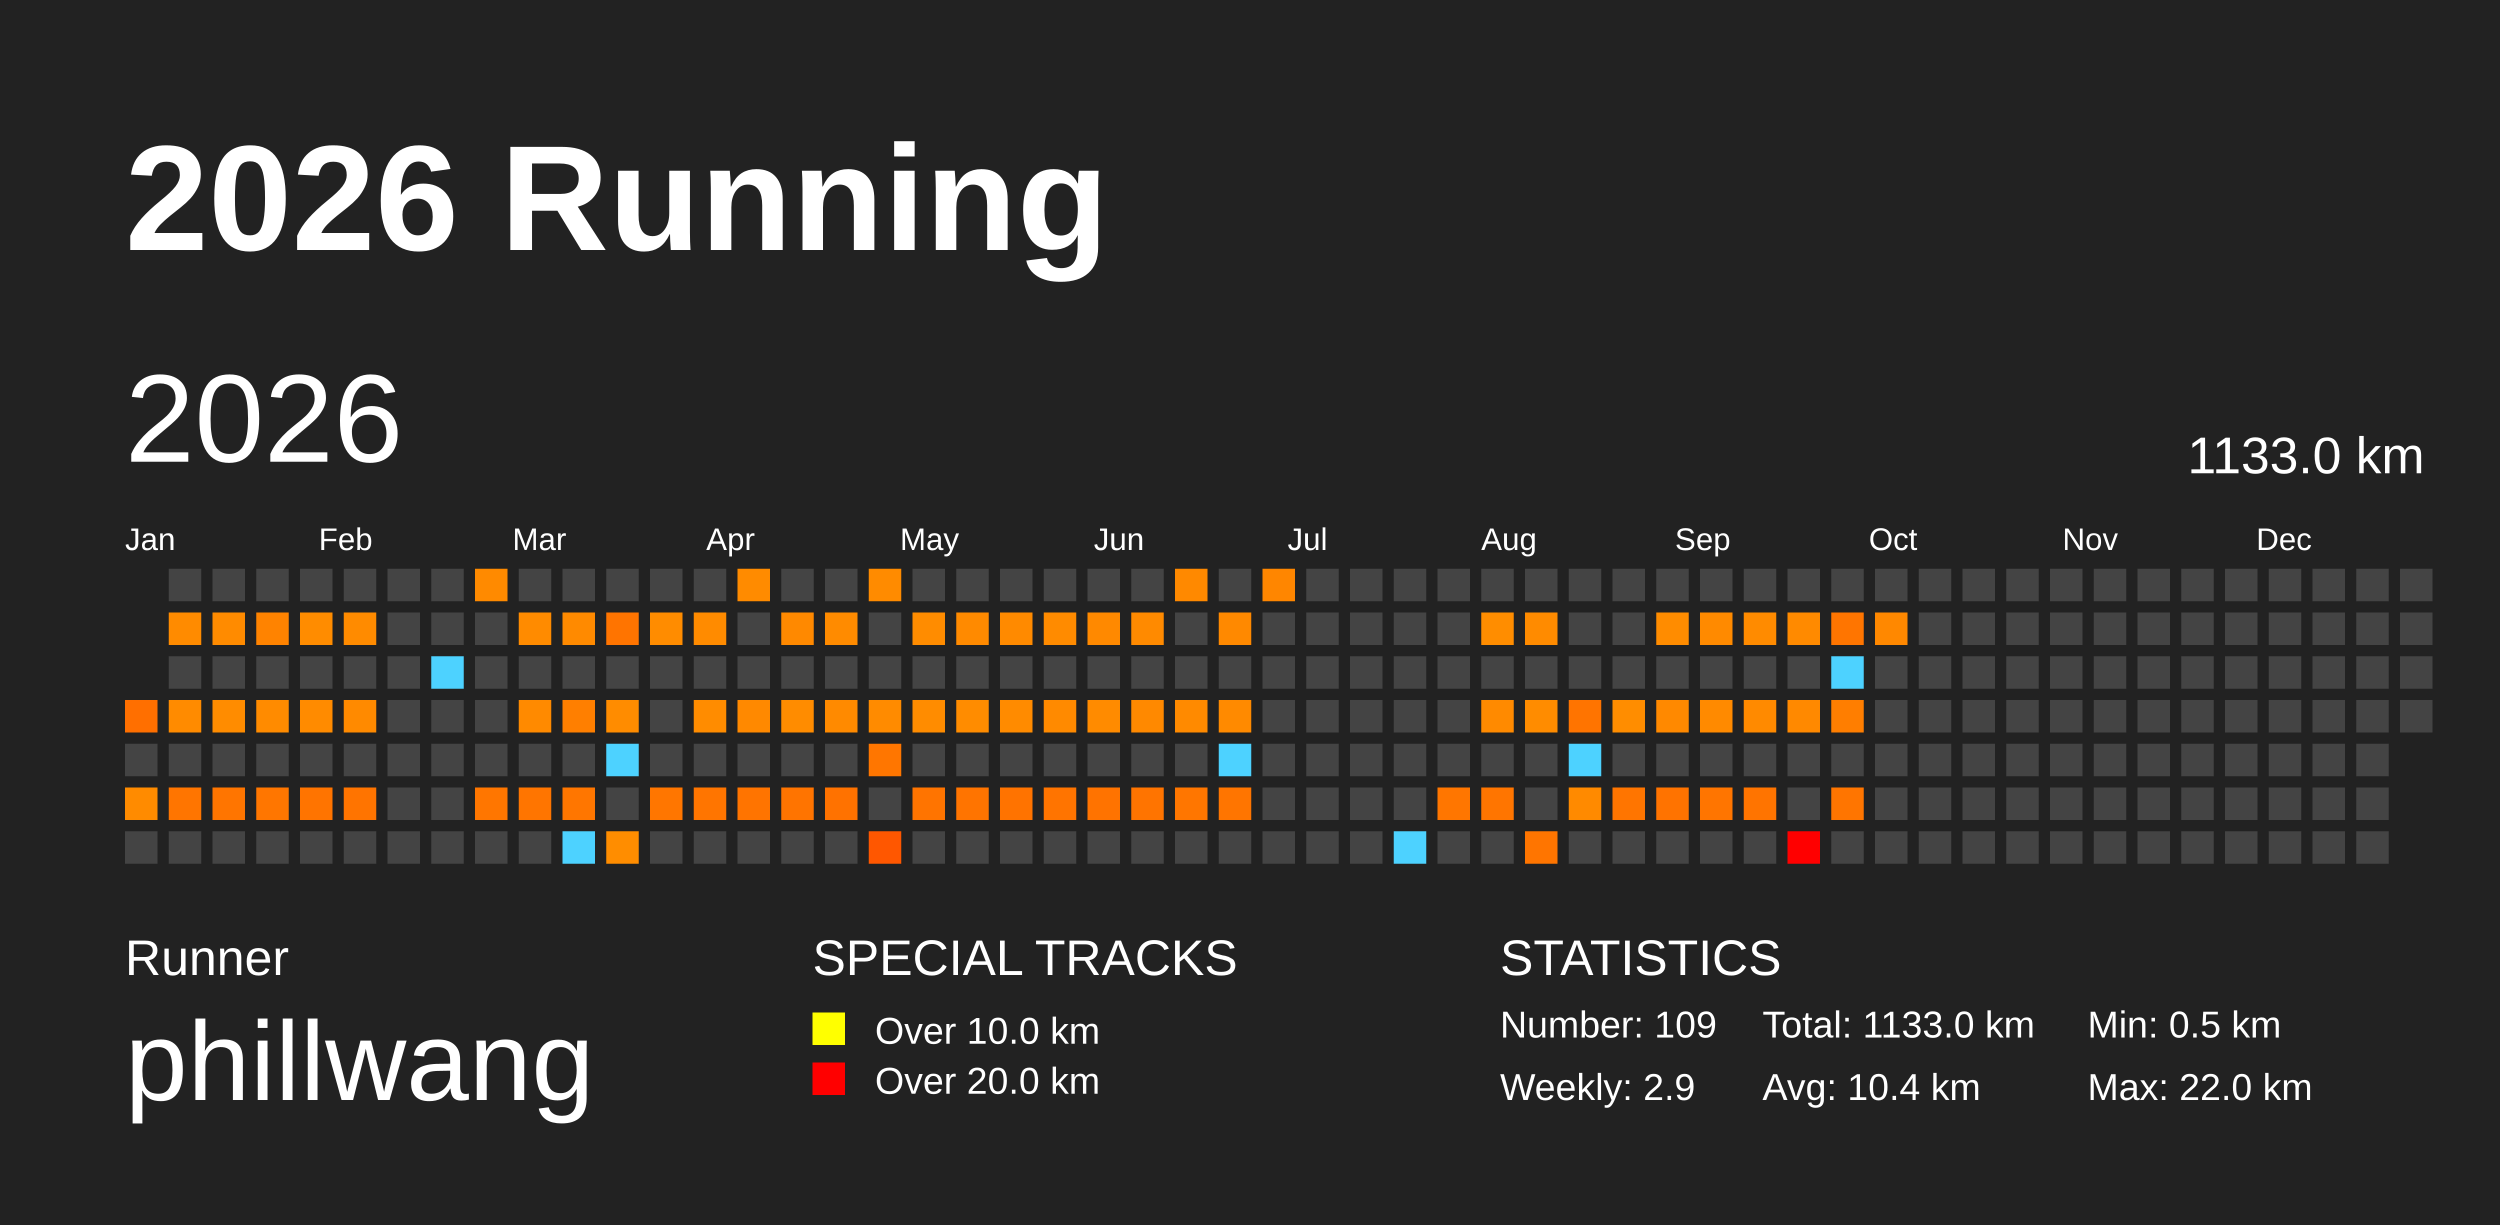
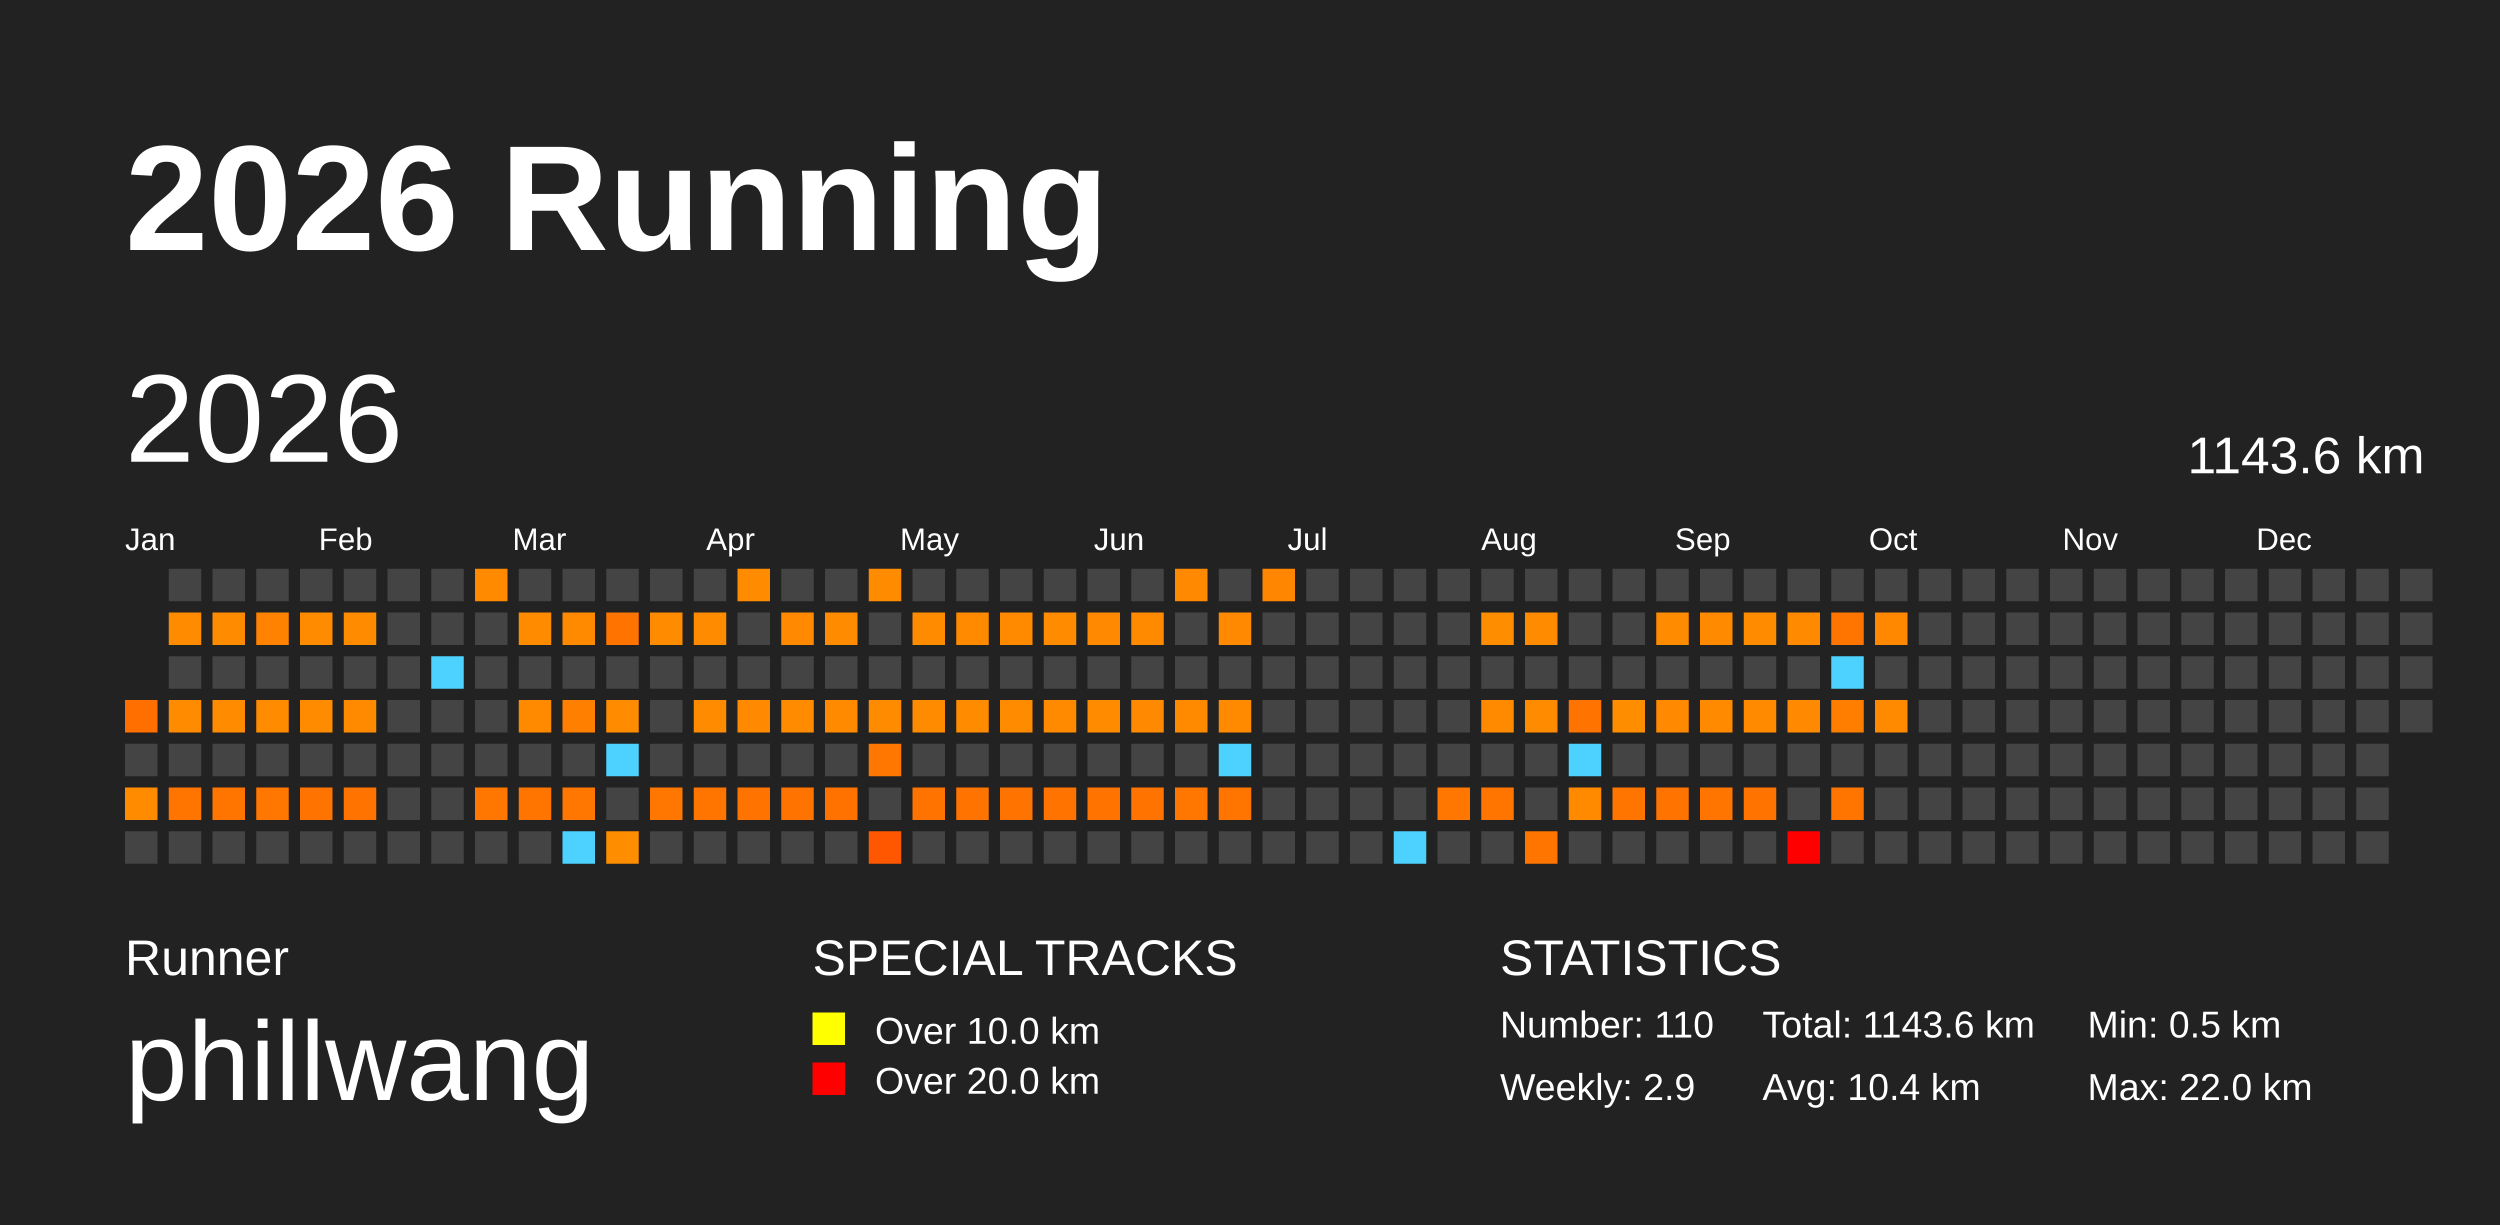
<svg xmlns="http://www.w3.org/2000/svg" baseProfile="full" height="98mm" version="1.1" viewBox="0,0,200,98" width="200mm">
  <defs>
    <pattern height="2" id="indoor-stripe" patternUnits="userSpaceOnUse" width="2">
      <line stroke="white" stroke-opacity="0.45" stroke-width="0.5" x1="0" x2="2" y1="2" y2="0" />
    </pattern>
  </defs>
  <rect fill="#222222" height="98" width="200" x="0" y="0" />
  <text fill="#FFFFFF" style="font-size:12px; font-family:Arial; font-weight:bold;" x="10" y="20">2026 Running</text>
  <text fill="#FFFFFF" style="font-size:4px; font-family:Arial" x="10" y="78">Runner</text>
  <text fill="#FFFFFF" style="font-size:9px; font-family:Arial" x="10" y="88">phillwang</text>
  <text fill="#FFFFFF" style="font-size:4px; font-family:Arial" x="65" y="78">SPECIAL TRACKS</text>
  <rect fill="yellow" height="2.6" width="2.6" x="65" y="81" />
  <text fill="#FFFFFF" style="font-size:3px; font-family:Arial" x="70" y="83.5">Over 10.0 km</text>
  <rect fill="red" height="2.6" width="2.6" x="65" y="85" />
  <text fill="#FFFFFF" style="font-size:3px; font-family:Arial" x="70" y="87.5">Over 20.0 km</text>
  <text fill="#FFFFFF" style="font-size:4px; font-family:Arial" x="120" y="78">STATISTICS</text>
-   <text fill="#FFFFFF" style="font-size:3px; font-family:Arial" x="120" y="83">Number: 109</text>
+   <text fill="#FFFFFF" style="font-size:3px; font-family:Arial" x="120" y="83">Number: 110</text>
  <text fill="#FFFFFF" style="font-size:3px; font-family:Arial" x="120" y="88">Weekly: 2.9</text>
-   <text fill="#FFFFFF" style="font-size:3px; font-family:Arial" x="141" y="83">Total: 1133.0 km</text>
+   <text fill="#FFFFFF" style="font-size:3px; font-family:Arial" x="141" y="83">Total: 1143.6 km</text>
  <text fill="#FFFFFF" style="font-size:3px; font-family:Arial" x="141" y="88">Avg: 10.4 km</text>
  <text fill="#FFFFFF" style="font-size:3px; font-family:Arial" x="167" y="83">Min: 0.5 km</text>
  <text fill="#FFFFFF" style="font-size:3px; font-family:Arial" x="167" y="88">Max: 22.0 km</text>
  <text dominant-baseline="hanging" fill="#FFFFFF" style="font-size:10.0px; font-family:Arial;" x="10" y="30">2026</text>
-   <text dominant-baseline="hanging" fill="#FFFFFF" style="font-size:4.125px; font-family:Arial;" x="175" y="35">1133.0 km</text>
+   <text dominant-baseline="hanging" fill="#FFFFFF" style="font-size:4.125px; font-family:Arial;" x="175" y="35">1143.6 km</text>
  <text fill="#FFFFFF" style="font-size:2.5px; font-family:Arial" x="10.0" y="44">Jan</text>
  <text fill="#FFFFFF" style="font-size:2.5px; font-family:Arial" x="25.5" y="44">Feb</text>
  <text fill="#FFFFFF" style="font-size:2.5px; font-family:Arial" x="41.0" y="44">Mar</text>
  <text fill="#FFFFFF" style="font-size:2.5px; font-family:Arial" x="56.5" y="44">Apr</text>
  <text fill="#FFFFFF" style="font-size:2.5px; font-family:Arial" x="72.0" y="44">May</text>
  <text fill="#FFFFFF" style="font-size:2.5px; font-family:Arial" x="87.5" y="44">Jun</text>
  <text fill="#FFFFFF" style="font-size:2.5px; font-family:Arial" x="103.0" y="44">Jul</text>
  <text fill="#FFFFFF" style="font-size:2.5px; font-family:Arial" x="118.5" y="44">Aug</text>
  <text fill="#FFFFFF" style="font-size:2.5px; font-family:Arial" x="134.0" y="44">Sep</text>
  <text fill="#FFFFFF" style="font-size:2.5px; font-family:Arial" x="149.5" y="44">Oct</text>
  <text fill="#FFFFFF" style="font-size:2.5px; font-family:Arial" x="165.0" y="44">Nov</text>
  <text fill="#FFFFFF" style="font-size:2.5px; font-family:Arial" x="180.5" y="44">Dec</text>
  <rect fill="#ff6f00" height="2.6" width="2.6" x="10.0" y="56.0" />
  <rect fill="#444444" height="2.6" width="2.6" x="10.0" y="59.5" />
  <rect fill="#ff8b00" height="2.6" width="2.6" x="10.0" y="63.0" />
  <rect fill="#444444" height="2.6" width="2.6" x="10.0" y="66.5" />
  <rect fill="#444444" height="2.6" width="2.6" x="13.5" y="45.5" />
  <rect fill="#ff8b00" height="2.6" width="2.6" x="13.5" y="49.0" />
  <rect fill="#444444" height="2.6" width="2.6" x="13.5" y="52.5" />
  <rect fill="#ff8b00" height="2.6" width="2.6" x="13.5" y="56.0" />
  <rect fill="#444444" height="2.6" width="2.6" x="13.5" y="59.5" />
  <rect fill="#ff7500" height="2.6" width="2.6" x="13.5" y="63.0" />
  <rect fill="#444444" height="2.6" width="2.6" x="13.5" y="66.5" />
  <rect fill="#444444" height="2.6" width="2.6" x="17.0" y="45.5" />
  <rect fill="#ff8b00" height="2.6" width="2.6" x="17.0" y="49.0" />
  <rect fill="#444444" height="2.6" width="2.6" x="17.0" y="52.5" />
  <rect fill="#ff8c00" height="2.6" width="2.6" x="17.0" y="56.0" />
  <rect fill="#444444" height="2.6" width="2.6" x="17.0" y="59.5" />
  <rect fill="#ff7500" height="2.6" width="2.6" x="17.0" y="63.0" />
  <rect fill="#444444" height="2.6" width="2.6" x="17.0" y="66.5" />
  <rect fill="#444444" height="2.6" width="2.6" x="20.5" y="45.5" />
  <rect fill="#ff8300" height="2.6" width="2.6" x="20.5" y="49.0" />
  <rect fill="#444444" height="2.6" width="2.6" x="20.5" y="52.5" />
  <rect fill="#ff8b00" height="2.6" width="2.6" x="20.5" y="56.0" />
  <rect fill="#444444" height="2.6" width="2.6" x="20.5" y="59.5" />
  <rect fill="#ff7600" height="2.6" width="2.6" x="20.5" y="63.0" />
  <rect fill="#444444" height="2.6" width="2.6" x="20.5" y="66.5" />
  <rect fill="#444444" height="2.6" width="2.6" x="24.0" y="45.5" />
  <rect fill="#ff8c00" height="2.6" width="2.6" x="24.0" y="49.0" />
  <rect fill="#444444" height="2.6" width="2.6" x="24.0" y="52.5" />
  <rect fill="#ff8b00" height="2.6" width="2.6" x="24.0" y="56.0" />
  <rect fill="#444444" height="2.6" width="2.6" x="24.0" y="59.5" />
  <rect fill="#ff7400" height="2.6" width="2.6" x="24.0" y="63.0" />
  <rect fill="#444444" height="2.6" width="2.6" x="24.0" y="66.5" />
  <rect fill="#444444" height="2.6" width="2.6" x="27.5" y="45.5" />
  <rect fill="#ff8b00" height="2.6" width="2.6" x="27.5" y="49.0" />
  <rect fill="#444444" height="2.6" width="2.6" x="27.5" y="52.5" />
  <rect fill="#ff8a00" height="2.6" width="2.6" x="27.5" y="56.0" />
  <rect fill="#444444" height="2.6" width="2.6" x="27.5" y="59.5" />
  <rect fill="#ff7400" height="2.6" width="2.6" x="27.5" y="63.0" />
  <rect fill="#444444" height="2.6" width="2.6" x="27.5" y="66.5" />
  <rect fill="#444444" height="2.6" width="2.6" x="31.0" y="45.5" />
  <rect fill="#444444" height="2.6" width="2.6" x="31.0" y="49.0" />
  <rect fill="#444444" height="2.6" width="2.6" x="31.0" y="52.5" />
  <rect fill="#444444" height="2.6" width="2.6" x="31.0" y="56.0" />
  <rect fill="#444444" height="2.6" width="2.6" x="31.0" y="59.5" />
  <rect fill="#444444" height="2.6" width="2.6" x="31.0" y="63.0" />
  <rect fill="#444444" height="2.6" width="2.6" x="31.0" y="66.5" />
  <rect fill="#444444" height="2.6" width="2.6" x="34.5" y="45.5" />
  <rect fill="#444444" height="2.6" width="2.6" x="34.5" y="49.0" />
  <rect fill="#4dd2ff" height="2.6" width="2.6" x="34.5" y="52.5" />
  <rect fill="#444444" height="2.6" width="2.6" x="34.5" y="56.0" />
  <rect fill="#444444" height="2.6" width="2.6" x="34.5" y="59.5" />
  <rect fill="#444444" height="2.6" width="2.6" x="34.5" y="63.0" />
  <rect fill="#444444" height="2.6" width="2.6" x="34.5" y="66.5" />
  <rect fill="#ff8a00" height="2.6" width="2.6" x="38.0" y="45.5" />
  <rect fill="#444444" height="2.6" width="2.6" x="38.0" y="49.0" />
  <rect fill="#444444" height="2.6" width="2.6" x="38.0" y="52.5" />
  <rect fill="#444444" height="2.6" width="2.6" x="38.0" y="56.0" />
  <rect fill="#444444" height="2.6" width="2.6" x="38.0" y="59.5" />
  <rect fill="#ff7600" height="2.6" width="2.6" x="38.0" y="63.0" />
  <rect fill="#444444" height="2.6" width="2.6" x="38.0" y="66.5" />
  <rect fill="#444444" height="2.6" width="2.6" x="41.5" y="45.5" />
  <rect fill="#ff8b00" height="2.6" width="2.6" x="41.5" y="49.0" />
  <rect fill="#444444" height="2.6" width="2.6" x="41.5" y="52.5" />
  <rect fill="#ff8a00" height="2.6" width="2.6" x="41.5" y="56.0" />
  <rect fill="#444444" height="2.6" width="2.6" x="41.5" y="59.5" />
  <rect fill="#ff7500" height="2.6" width="2.6" x="41.5" y="63.0" />
  <rect fill="#444444" height="2.6" width="2.6" x="41.5" y="66.5" />
  <rect fill="#444444" height="2.6" width="2.6" x="45.0" y="45.5" />
  <rect fill="#ff8a00" height="2.6" width="2.6" x="45.0" y="49.0" />
  <rect fill="#444444" height="2.6" width="2.6" x="45.0" y="52.5" />
  <rect fill="#ff7f00" height="2.6" width="2.6" x="45.0" y="56.0" />
  <rect fill="#444444" height="2.6" width="2.6" x="45.0" y="59.5" />
  <rect fill="#ff7600" height="2.6" width="2.6" x="45.0" y="63.0" />
  <rect fill="#4dd2ff" height="2.6" width="2.6" x="45.0" y="66.5" />
  <rect fill="#444444" height="2.6" width="2.6" x="48.5" y="45.5" />
  <rect fill="#ff7400" height="2.6" width="2.6" x="48.5" y="49.0" />
  <rect fill="#444444" height="2.6" width="2.6" x="48.5" y="52.5" />
  <rect fill="#ff8c00" height="2.6" width="2.6" x="48.5" y="56.0" />
  <rect fill="#4dd2ff" height="2.6" width="2.6" x="48.5" y="59.5" />
  <rect fill="#444444" height="2.6" width="2.6" x="48.5" y="63.0" />
  <rect fill="#ff8d00" height="2.6" width="2.6" x="48.5" y="66.5" />
  <rect fill="#444444" height="2.6" width="2.6" x="52.0" y="45.5" />
  <rect fill="#ff8c00" height="2.6" width="2.6" x="52.0" y="49.0" />
  <rect fill="#444444" height="2.6" width="2.6" x="52.0" y="52.5" />
  <rect fill="#444444" height="2.6" width="2.6" x="52.0" y="56.0" />
  <rect fill="#444444" height="2.6" width="2.6" x="52.0" y="59.5" />
  <rect fill="#ff7600" height="2.6" width="2.6" x="52.0" y="63.0" />
  <rect fill="#444444" height="2.6" width="2.6" x="52.0" y="66.5" />
  <rect fill="#444444" height="2.6" width="2.6" x="55.5" y="45.5" />
  <rect fill="#ff8b00" height="2.6" width="2.6" x="55.5" y="49.0" />
  <rect fill="#444444" height="2.6" width="2.6" x="55.5" y="52.5" />
  <rect fill="#ff8c00" height="2.6" width="2.6" x="55.5" y="56.0" />
  <rect fill="#444444" height="2.6" width="2.6" x="55.5" y="59.5" />
  <rect fill="#ff7500" height="2.6" width="2.6" x="55.5" y="63.0" />
  <rect fill="#444444" height="2.6" width="2.6" x="55.5" y="66.5" />
  <rect fill="#ff8b00" height="2.6" width="2.6" x="59.0" y="45.5" />
  <rect fill="#444444" height="2.6" width="2.6" x="59.0" y="49.0" />
  <rect fill="#444444" height="2.6" width="2.6" x="59.0" y="52.5" />
  <rect fill="#ff8900" height="2.6" width="2.6" x="59.0" y="56.0" />
  <rect fill="#444444" height="2.6" width="2.6" x="59.0" y="59.5" />
  <rect fill="#ff7400" height="2.6" width="2.6" x="59.0" y="63.0" />
  <rect fill="#444444" height="2.6" width="2.6" x="59.0" y="66.5" />
  <rect fill="#444444" height="2.6" width="2.6" x="62.5" y="45.5" />
  <rect fill="#ff8900" height="2.6" width="2.6" x="62.5" y="49.0" />
  <rect fill="#444444" height="2.6" width="2.6" x="62.5" y="52.5" />
  <rect fill="#ff8c00" height="2.6" width="2.6" x="62.5" y="56.0" />
  <rect fill="#444444" height="2.6" width="2.6" x="62.5" y="59.5" />
  <rect fill="#ff7400" height="2.6" width="2.6" x="62.5" y="63.0" />
  <rect fill="#444444" height="2.6" width="2.6" x="62.5" y="66.5" />
  <rect fill="#444444" height="2.6" width="2.6" x="66.0" y="45.5" />
  <rect fill="#ff8b00" height="2.6" width="2.6" x="66.0" y="49.0" />
  <rect fill="#444444" height="2.6" width="2.6" x="66.0" y="52.5" />
  <rect fill="#ff8a00" height="2.6" width="2.6" x="66.0" y="56.0" />
  <rect fill="#444444" height="2.6" width="2.6" x="66.0" y="59.5" />
  <rect fill="#ff7200" height="2.6" width="2.6" x="66.0" y="63.0" />
  <rect fill="#444444" height="2.6" width="2.6" x="66.0" y="66.5" />
  <rect fill="#ff8b00" height="2.6" width="2.6" x="69.5" y="45.5" />
  <rect fill="#444444" height="2.6" width="2.6" x="69.5" y="49.0" />
  <rect fill="#444444" height="2.6" width="2.6" x="69.5" y="52.5" />
  <rect fill="#ff8b00" height="2.6" width="2.6" x="69.5" y="56.0" />
  <rect fill="#ff7600" height="2.6" width="2.6" x="69.5" y="59.5" />
  <rect fill="#444444" height="2.6" width="2.6" x="69.5" y="63.0" />
  <rect fill="#ff5700" height="2.6" width="2.6" x="69.5" y="66.5" />
  <rect fill="#444444" height="2.6" width="2.6" x="73.0" y="45.5" />
  <rect fill="#ff8c00" height="2.6" width="2.6" x="73.0" y="49.0" />
  <rect fill="#444444" height="2.6" width="2.6" x="73.0" y="52.5" />
  <rect fill="#ff8c00" height="2.6" width="2.6" x="73.0" y="56.0" />
  <rect fill="#444444" height="2.6" width="2.6" x="73.0" y="59.5" />
  <rect fill="#ff7400" height="2.6" width="2.6" x="73.0" y="63.0" />
  <rect fill="#444444" height="2.6" width="2.6" x="73.0" y="66.5" />
  <rect fill="#444444" height="2.6" width="2.6" x="76.5" y="45.5" />
  <rect fill="#ff8a00" height="2.6" width="2.6" x="76.5" y="49.0" />
  <rect fill="#444444" height="2.6" width="2.6" x="76.5" y="52.5" />
  <rect fill="#ff8c00" height="2.6" width="2.6" x="76.5" y="56.0" />
  <rect fill="#444444" height="2.6" width="2.6" x="76.5" y="59.5" />
  <rect fill="#ff7400" height="2.6" width="2.6" x="76.5" y="63.0" />
  <rect fill="#444444" height="2.6" width="2.6" x="76.5" y="66.5" />
  <rect fill="#444444" height="2.6" width="2.6" x="80.0" y="45.5" />
  <rect fill="#ff8a00" height="2.6" width="2.6" x="80.0" y="49.0" />
  <rect fill="#444444" height="2.6" width="2.6" x="80.0" y="52.5" />
  <rect fill="#ff8b00" height="2.6" width="2.6" x="80.0" y="56.0" />
  <rect fill="#444444" height="2.6" width="2.6" x="80.0" y="59.5" />
  <rect fill="#ff7300" height="2.6" width="2.6" x="80.0" y="63.0" />
  <rect fill="#444444" height="2.6" width="2.6" x="80.0" y="66.5" />
  <rect fill="#444444" height="2.6" width="2.6" x="83.5" y="45.5" />
  <rect fill="#ff8b00" height="2.6" width="2.6" x="83.5" y="49.0" />
  <rect fill="#444444" height="2.6" width="2.6" x="83.5" y="52.5" />
  <rect fill="#ff8a00" height="2.6" width="2.6" x="83.5" y="56.0" />
  <rect fill="#444444" height="2.6" width="2.6" x="83.5" y="59.5" />
  <rect fill="#ff7400" height="2.6" width="2.6" x="83.5" y="63.0" />
  <rect fill="#444444" height="2.6" width="2.6" x="83.5" y="66.5" />
  <rect fill="#444444" height="2.6" width="2.6" x="87.0" y="45.5" />
  <rect fill="#ff8900" height="2.6" width="2.6" x="87.0" y="49.0" />
  <rect fill="#444444" height="2.6" width="2.6" x="87.0" y="52.5" />
  <rect fill="#ff8b00" height="2.6" width="2.6" x="87.0" y="56.0" />
  <rect fill="#444444" height="2.6" width="2.6" x="87.0" y="59.5" />
  <rect fill="#ff7300" height="2.6" width="2.6" x="87.0" y="63.0" />
  <rect fill="#444444" height="2.6" width="2.6" x="87.0" y="66.5" />
  <rect fill="#444444" height="2.6" width="2.6" x="90.5" y="45.5" />
  <rect fill="#ff8a00" height="2.6" width="2.6" x="90.5" y="49.0" />
  <rect fill="#444444" height="2.6" width="2.6" x="90.5" y="52.5" />
  <rect fill="#ff8900" height="2.6" width="2.6" x="90.5" y="56.0" />
  <rect fill="#444444" height="2.6" width="2.6" x="90.5" y="59.5" />
  <rect fill="#ff7400" height="2.6" width="2.6" x="90.5" y="63.0" />
  <rect fill="#444444" height="2.6" width="2.6" x="90.5" y="66.5" />
  <rect fill="#ff8900" height="2.6" width="2.6" x="94.0" y="45.5" />
  <rect fill="#444444" height="2.6" width="2.6" x="94.0" y="49.0" />
  <rect fill="#444444" height="2.6" width="2.6" x="94.0" y="52.5" />
  <rect fill="#ff8a00" height="2.6" width="2.6" x="94.0" y="56.0" />
  <rect fill="#444444" height="2.6" width="2.6" x="94.0" y="59.5" />
  <rect fill="#ff7600" height="2.6" width="2.6" x="94.0" y="63.0" />
  <rect fill="#444444" height="2.6" width="2.6" x="94.0" y="66.5" />
  <rect fill="#444444" height="2.6" width="2.6" x="97.5" y="45.5" />
  <rect fill="#ff8900" height="2.6" width="2.6" x="97.5" y="49.0" />
  <rect fill="#444444" height="2.6" width="2.6" x="97.5" y="52.5" />
  <rect fill="#ff8a00" height="2.6" width="2.6" x="97.5" y="56.0" />
  <rect fill="#4dd2ff" height="2.6" width="2.6" x="97.5" y="59.5" />
  <rect fill="#ff7500" height="2.6" width="2.6" x="97.5" y="63.0" />
  <rect fill="#444444" height="2.6" width="2.6" x="97.5" y="66.5" />
  <rect fill="#ff8600" height="2.6" width="2.6" x="101.0" y="45.5" />
  <rect fill="#444444" height="2.6" width="2.6" x="101.0" y="49.0" />
  <rect fill="#444444" height="2.6" width="2.6" x="101.0" y="52.5" />
  <rect fill="#444444" height="2.6" width="2.6" x="101.0" y="56.0" />
  <rect fill="#444444" height="2.6" width="2.6" x="101.0" y="59.5" />
  <rect fill="#444444" height="2.6" width="2.6" x="101.0" y="63.0" />
  <rect fill="#444444" height="2.6" width="2.6" x="101.0" y="66.5" />
  <rect fill="#444444" height="2.6" width="2.6" x="104.5" y="45.5" />
  <rect fill="#444444" height="2.6" width="2.6" x="104.5" y="49.0" />
  <rect fill="#444444" height="2.6" width="2.6" x="104.5" y="52.5" />
  <rect fill="#444444" height="2.6" width="2.6" x="104.5" y="56.0" />
  <rect fill="#444444" height="2.6" width="2.6" x="104.5" y="59.5" />
  <rect fill="#444444" height="2.6" width="2.6" x="104.5" y="63.0" />
  <rect fill="#444444" height="2.6" width="2.6" x="104.5" y="66.5" />
  <rect fill="#444444" height="2.6" width="2.6" x="108.0" y="45.5" />
  <rect fill="#444444" height="2.6" width="2.6" x="108.0" y="49.0" />
  <rect fill="#444444" height="2.6" width="2.6" x="108.0" y="52.5" />
  <rect fill="#444444" height="2.6" width="2.6" x="108.0" y="56.0" />
  <rect fill="#444444" height="2.6" width="2.6" x="108.0" y="59.5" />
  <rect fill="#444444" height="2.6" width="2.6" x="108.0" y="63.0" />
  <rect fill="#444444" height="2.6" width="2.6" x="108.0" y="66.5" />
  <rect fill="#444444" height="2.6" width="2.6" x="111.5" y="45.5" />
  <rect fill="#444444" height="2.6" width="2.6" x="111.5" y="49.0" />
  <rect fill="#444444" height="2.6" width="2.6" x="111.5" y="52.5" />
  <rect fill="#444444" height="2.6" width="2.6" x="111.5" y="56.0" />
  <rect fill="#444444" height="2.6" width="2.6" x="111.5" y="59.5" />
  <rect fill="#444444" height="2.6" width="2.6" x="111.5" y="63.0" />
  <rect fill="#4dd2ff" height="2.6" width="2.6" x="111.5" y="66.5" />
  <rect fill="#444444" height="2.6" width="2.6" x="115.0" y="45.5" />
  <rect fill="#444444" height="2.6" width="2.6" x="115.0" y="49.0" />
  <rect fill="#444444" height="2.6" width="2.6" x="115.0" y="52.5" />
  <rect fill="#444444" height="2.6" width="2.6" x="115.0" y="56.0" />
  <rect fill="#444444" height="2.6" width="2.6" x="115.0" y="59.5" />
  <rect fill="#ff7600" height="2.6" width="2.6" x="115.0" y="63.0" />
  <rect fill="#444444" height="2.6" width="2.6" x="115.0" y="66.5" />
  <rect fill="#444444" height="2.6" width="2.6" x="118.5" y="45.5" />
  <rect fill="#ff8d00" height="2.6" width="2.6" x="118.5" y="49.0" />
  <rect fill="#444444" height="2.6" width="2.6" x="118.5" y="52.5" />
  <rect fill="#ff8a00" height="2.6" width="2.6" x="118.5" y="56.0" />
  <rect fill="#444444" height="2.6" width="2.6" x="118.5" y="59.5" />
  <rect fill="#ff7500" height="2.6" width="2.6" x="118.5" y="63.0" />
  <rect fill="#444444" height="2.6" width="2.6" x="118.5" y="66.5" />
  <rect fill="#444444" height="2.6" width="2.6" x="122.0" y="45.5" />
  <rect fill="#ff8b00" height="2.6" width="2.6" x="122.0" y="49.0" />
  <rect fill="#444444" height="2.6" width="2.6" x="122.0" y="52.5" />
  <rect fill="#ff8c00" height="2.6" width="2.6" x="122.0" y="56.0" />
  <rect fill="#444444" height="2.6" width="2.6" x="122.0" y="59.5" />
  <rect fill="#444444" height="2.6" width="2.6" x="122.0" y="63.0" />
  <rect fill="#ff7500" height="2.6" width="2.6" x="122.0" y="66.5" />
  <rect fill="#444444" height="2.6" width="2.6" x="125.5" y="45.5" />
  <rect fill="#444444" height="2.6" width="2.6" x="125.5" y="49.0" />
  <rect fill="#444444" height="2.6" width="2.6" x="125.5" y="52.5" />
  <rect fill="#ff7400" height="2.6" width="2.6" x="125.5" y="56.0" />
  <rect fill="#4dd2ff" height="2.6" width="2.6" x="125.5" y="59.5" />
  <rect fill="#ff8a00" height="2.6" width="2.6" x="125.5" y="63.0" />
  <rect fill="#444444" height="2.6" width="2.6" x="125.5" y="66.5" />
  <rect fill="#444444" height="2.6" width="2.6" x="129.0" y="45.5" />
  <rect fill="#444444" height="2.6" width="2.6" x="129.0" y="49.0" />
  <rect fill="#444444" height="2.6" width="2.6" x="129.0" y="52.5" />
  <rect fill="#ff8d00" height="2.6" width="2.6" x="129.0" y="56.0" />
  <rect fill="#444444" height="2.6" width="2.6" x="129.0" y="59.5" />
  <rect fill="#ff7500" height="2.6" width="2.6" x="129.0" y="63.0" />
  <rect fill="#444444" height="2.6" width="2.6" x="129.0" y="66.5" />
  <rect fill="#444444" height="2.6" width="2.6" x="132.5" y="45.5" />
  <rect fill="#ff8c00" height="2.6" width="2.6" x="132.5" y="49.0" />
  <rect fill="#444444" height="2.6" width="2.6" x="132.5" y="52.5" />
  <rect fill="#ff8900" height="2.6" width="2.6" x="132.5" y="56.0" />
  <rect fill="#444444" height="2.6" width="2.6" x="132.5" y="59.5" />
  <rect fill="#ff7300" height="2.6" width="2.6" x="132.5" y="63.0" />
  <rect fill="#444444" height="2.6" width="2.6" x="132.5" y="66.5" />
  <rect fill="#444444" height="2.6" width="2.6" x="136.0" y="45.5" />
  <rect fill="#ff8a00" height="2.6" width="2.6" x="136.0" y="49.0" />
  <rect fill="#444444" height="2.6" width="2.6" x="136.0" y="52.5" />
  <rect fill="#ff8a00" height="2.6" width="2.6" x="136.0" y="56.0" />
  <rect fill="#444444" height="2.6" width="2.6" x="136.0" y="59.5" />
  <rect fill="#ff7500" height="2.6" width="2.6" x="136.0" y="63.0" />
  <rect fill="#444444" height="2.6" width="2.6" x="136.0" y="66.5" />
  <rect fill="#444444" height="2.6" width="2.6" x="139.5" y="45.5" />
  <rect fill="#ff8b00" height="2.6" width="2.6" x="139.5" y="49.0" />
  <rect fill="#444444" height="2.6" width="2.6" x="139.5" y="52.5" />
  <rect fill="#ff8a00" height="2.6" width="2.6" x="139.5" y="56.0" />
  <rect fill="#444444" height="2.6" width="2.6" x="139.5" y="59.5" />
  <rect fill="#ff7400" height="2.6" width="2.6" x="139.5" y="63.0" />
  <rect fill="#444444" height="2.6" width="2.6" x="139.5" y="66.5" />
  <rect fill="#444444" height="2.6" width="2.6" x="143.0" y="45.5" />
  <rect fill="#ff8a00" height="2.6" width="2.6" x="143.0" y="49.0" />
  <rect fill="#444444" height="2.6" width="2.6" x="143.0" y="52.5" />
  <rect fill="#ff8900" height="2.6" width="2.6" x="143.0" y="56.0" />
  <rect fill="#444444" height="2.6" width="2.6" x="143.0" y="59.5" />
  <rect fill="#444444" height="2.6" width="2.6" x="143.0" y="63.0" />
  <rect fill="red" height="2.6" width="2.6" x="143.0" y="66.5" />
  <rect fill="#444444" height="2.6" width="2.6" x="146.5" y="45.5" />
  <rect fill="#ff7500" height="2.6" width="2.6" x="146.5" y="49.0" />
  <rect fill="#4dd2ff" height="2.6" width="2.6" x="146.5" y="52.5" />
  <rect fill="#ff7e00" height="2.6" width="2.6" x="146.5" y="56.0" />
  <rect fill="#444444" height="2.6" width="2.6" x="146.5" y="59.5" />
  <rect fill="#ff7500" height="2.6" width="2.6" x="146.5" y="63.0" />
  <rect fill="#444444" height="2.6" width="2.6" x="146.5" y="66.5" />
  <rect fill="#444444" height="2.6" width="2.6" x="150.0" y="45.5" />
  <rect fill="#ff8800" height="2.6" width="2.6" x="150.0" y="49.0" />
  <rect fill="#444444" height="2.6" width="2.6" x="150.0" y="52.5" />
-   <rect fill="#444444" height="2.6" width="2.6" x="150.0" y="56.0" />
+   <rect fill="#ff8a00" height="2.6" width="2.6" x="150.0" y="56.0" />
  <rect fill="#444444" height="2.6" width="2.6" x="150.0" y="59.5" />
  <rect fill="#444444" height="2.6" width="2.6" x="150.0" y="63.0" />
  <rect fill="#444444" height="2.6" width="2.6" x="150.0" y="66.5" />
  <rect fill="#444444" height="2.6" width="2.6" x="153.5" y="45.5" />
  <rect fill="#444444" height="2.6" width="2.6" x="153.5" y="49.0" />
  <rect fill="#444444" height="2.6" width="2.6" x="153.5" y="52.5" />
  <rect fill="#444444" height="2.6" width="2.6" x="153.5" y="56.0" />
  <rect fill="#444444" height="2.6" width="2.6" x="153.5" y="59.5" />
  <rect fill="#444444" height="2.6" width="2.6" x="153.5" y="63.0" />
  <rect fill="#444444" height="2.6" width="2.6" x="153.5" y="66.5" />
  <rect fill="#444444" height="2.6" width="2.6" x="157.0" y="45.5" />
  <rect fill="#444444" height="2.6" width="2.6" x="157.0" y="49.0" />
  <rect fill="#444444" height="2.6" width="2.6" x="157.0" y="52.5" />
  <rect fill="#444444" height="2.6" width="2.6" x="157.0" y="56.0" />
  <rect fill="#444444" height="2.6" width="2.6" x="157.0" y="59.5" />
  <rect fill="#444444" height="2.6" width="2.6" x="157.0" y="63.0" />
  <rect fill="#444444" height="2.6" width="2.6" x="157.0" y="66.5" />
  <rect fill="#444444" height="2.6" width="2.6" x="160.5" y="45.5" />
  <rect fill="#444444" height="2.6" width="2.6" x="160.5" y="49.0" />
  <rect fill="#444444" height="2.6" width="2.6" x="160.5" y="52.5" />
  <rect fill="#444444" height="2.6" width="2.6" x="160.5" y="56.0" />
  <rect fill="#444444" height="2.6" width="2.6" x="160.5" y="59.5" />
  <rect fill="#444444" height="2.6" width="2.6" x="160.5" y="63.0" />
  <rect fill="#444444" height="2.6" width="2.6" x="160.5" y="66.5" />
  <rect fill="#444444" height="2.6" width="2.6" x="164.0" y="45.5" />
  <rect fill="#444444" height="2.6" width="2.6" x="164.0" y="49.0" />
  <rect fill="#444444" height="2.6" width="2.6" x="164.0" y="52.5" />
  <rect fill="#444444" height="2.6" width="2.6" x="164.0" y="56.0" />
  <rect fill="#444444" height="2.6" width="2.6" x="164.0" y="59.5" />
  <rect fill="#444444" height="2.6" width="2.6" x="164.0" y="63.0" />
  <rect fill="#444444" height="2.6" width="2.6" x="164.0" y="66.5" />
  <rect fill="#444444" height="2.6" width="2.6" x="167.5" y="45.5" />
  <rect fill="#444444" height="2.6" width="2.6" x="167.5" y="49.0" />
  <rect fill="#444444" height="2.6" width="2.6" x="167.5" y="52.5" />
  <rect fill="#444444" height="2.6" width="2.6" x="167.5" y="56.0" />
  <rect fill="#444444" height="2.6" width="2.6" x="167.5" y="59.5" />
  <rect fill="#444444" height="2.6" width="2.6" x="167.5" y="63.0" />
  <rect fill="#444444" height="2.6" width="2.6" x="167.5" y="66.5" />
  <rect fill="#444444" height="2.6" width="2.6" x="171.0" y="45.5" />
  <rect fill="#444444" height="2.6" width="2.6" x="171.0" y="49.0" />
  <rect fill="#444444" height="2.6" width="2.6" x="171.0" y="52.5" />
  <rect fill="#444444" height="2.6" width="2.6" x="171.0" y="56.0" />
  <rect fill="#444444" height="2.6" width="2.6" x="171.0" y="59.5" />
  <rect fill="#444444" height="2.6" width="2.6" x="171.0" y="63.0" />
  <rect fill="#444444" height="2.6" width="2.6" x="171.0" y="66.5" />
  <rect fill="#444444" height="2.6" width="2.6" x="174.5" y="45.5" />
  <rect fill="#444444" height="2.6" width="2.6" x="174.5" y="49.0" />
  <rect fill="#444444" height="2.6" width="2.6" x="174.5" y="52.5" />
  <rect fill="#444444" height="2.6" width="2.6" x="174.5" y="56.0" />
  <rect fill="#444444" height="2.6" width="2.6" x="174.5" y="59.5" />
  <rect fill="#444444" height="2.6" width="2.6" x="174.5" y="63.0" />
  <rect fill="#444444" height="2.6" width="2.6" x="174.5" y="66.5" />
  <rect fill="#444444" height="2.6" width="2.6" x="178.0" y="45.5" />
  <rect fill="#444444" height="2.6" width="2.6" x="178.0" y="49.0" />
  <rect fill="#444444" height="2.6" width="2.6" x="178.0" y="52.5" />
  <rect fill="#444444" height="2.6" width="2.6" x="178.0" y="56.0" />
  <rect fill="#444444" height="2.6" width="2.6" x="178.0" y="59.5" />
  <rect fill="#444444" height="2.6" width="2.6" x="178.0" y="63.0" />
  <rect fill="#444444" height="2.6" width="2.6" x="178.0" y="66.5" />
  <rect fill="#444444" height="2.6" width="2.6" x="181.5" y="45.5" />
  <rect fill="#444444" height="2.6" width="2.6" x="181.5" y="49.0" />
  <rect fill="#444444" height="2.6" width="2.6" x="181.5" y="52.5" />
  <rect fill="#444444" height="2.6" width="2.6" x="181.5" y="56.0" />
  <rect fill="#444444" height="2.6" width="2.6" x="181.5" y="59.5" />
  <rect fill="#444444" height="2.6" width="2.6" x="181.5" y="63.0" />
  <rect fill="#444444" height="2.6" width="2.6" x="181.5" y="66.5" />
  <rect fill="#444444" height="2.6" width="2.6" x="185.0" y="45.5" />
  <rect fill="#444444" height="2.6" width="2.6" x="185.0" y="49.0" />
  <rect fill="#444444" height="2.6" width="2.6" x="185.0" y="52.5" />
  <rect fill="#444444" height="2.6" width="2.6" x="185.0" y="56.0" />
  <rect fill="#444444" height="2.6" width="2.6" x="185.0" y="59.5" />
  <rect fill="#444444" height="2.6" width="2.6" x="185.0" y="63.0" />
  <rect fill="#444444" height="2.6" width="2.6" x="185.0" y="66.5" />
  <rect fill="#444444" height="2.6" width="2.6" x="188.5" y="45.5" />
  <rect fill="#444444" height="2.6" width="2.6" x="188.5" y="49.0" />
  <rect fill="#444444" height="2.6" width="2.6" x="188.5" y="52.5" />
  <rect fill="#444444" height="2.6" width="2.6" x="188.5" y="56.0" />
  <rect fill="#444444" height="2.6" width="2.6" x="188.5" y="59.5" />
  <rect fill="#444444" height="2.6" width="2.6" x="188.5" y="63.0" />
  <rect fill="#444444" height="2.6" width="2.6" x="188.5" y="66.5" />
  <rect fill="#444444" height="2.6" width="2.6" x="192.0" y="45.5" />
  <rect fill="#444444" height="2.6" width="2.6" x="192.0" y="49.0" />
  <rect fill="#444444" height="2.6" width="2.6" x="192.0" y="52.5" />
  <rect fill="#444444" height="2.6" width="2.6" x="192.0" y="56.0" />
</svg>
